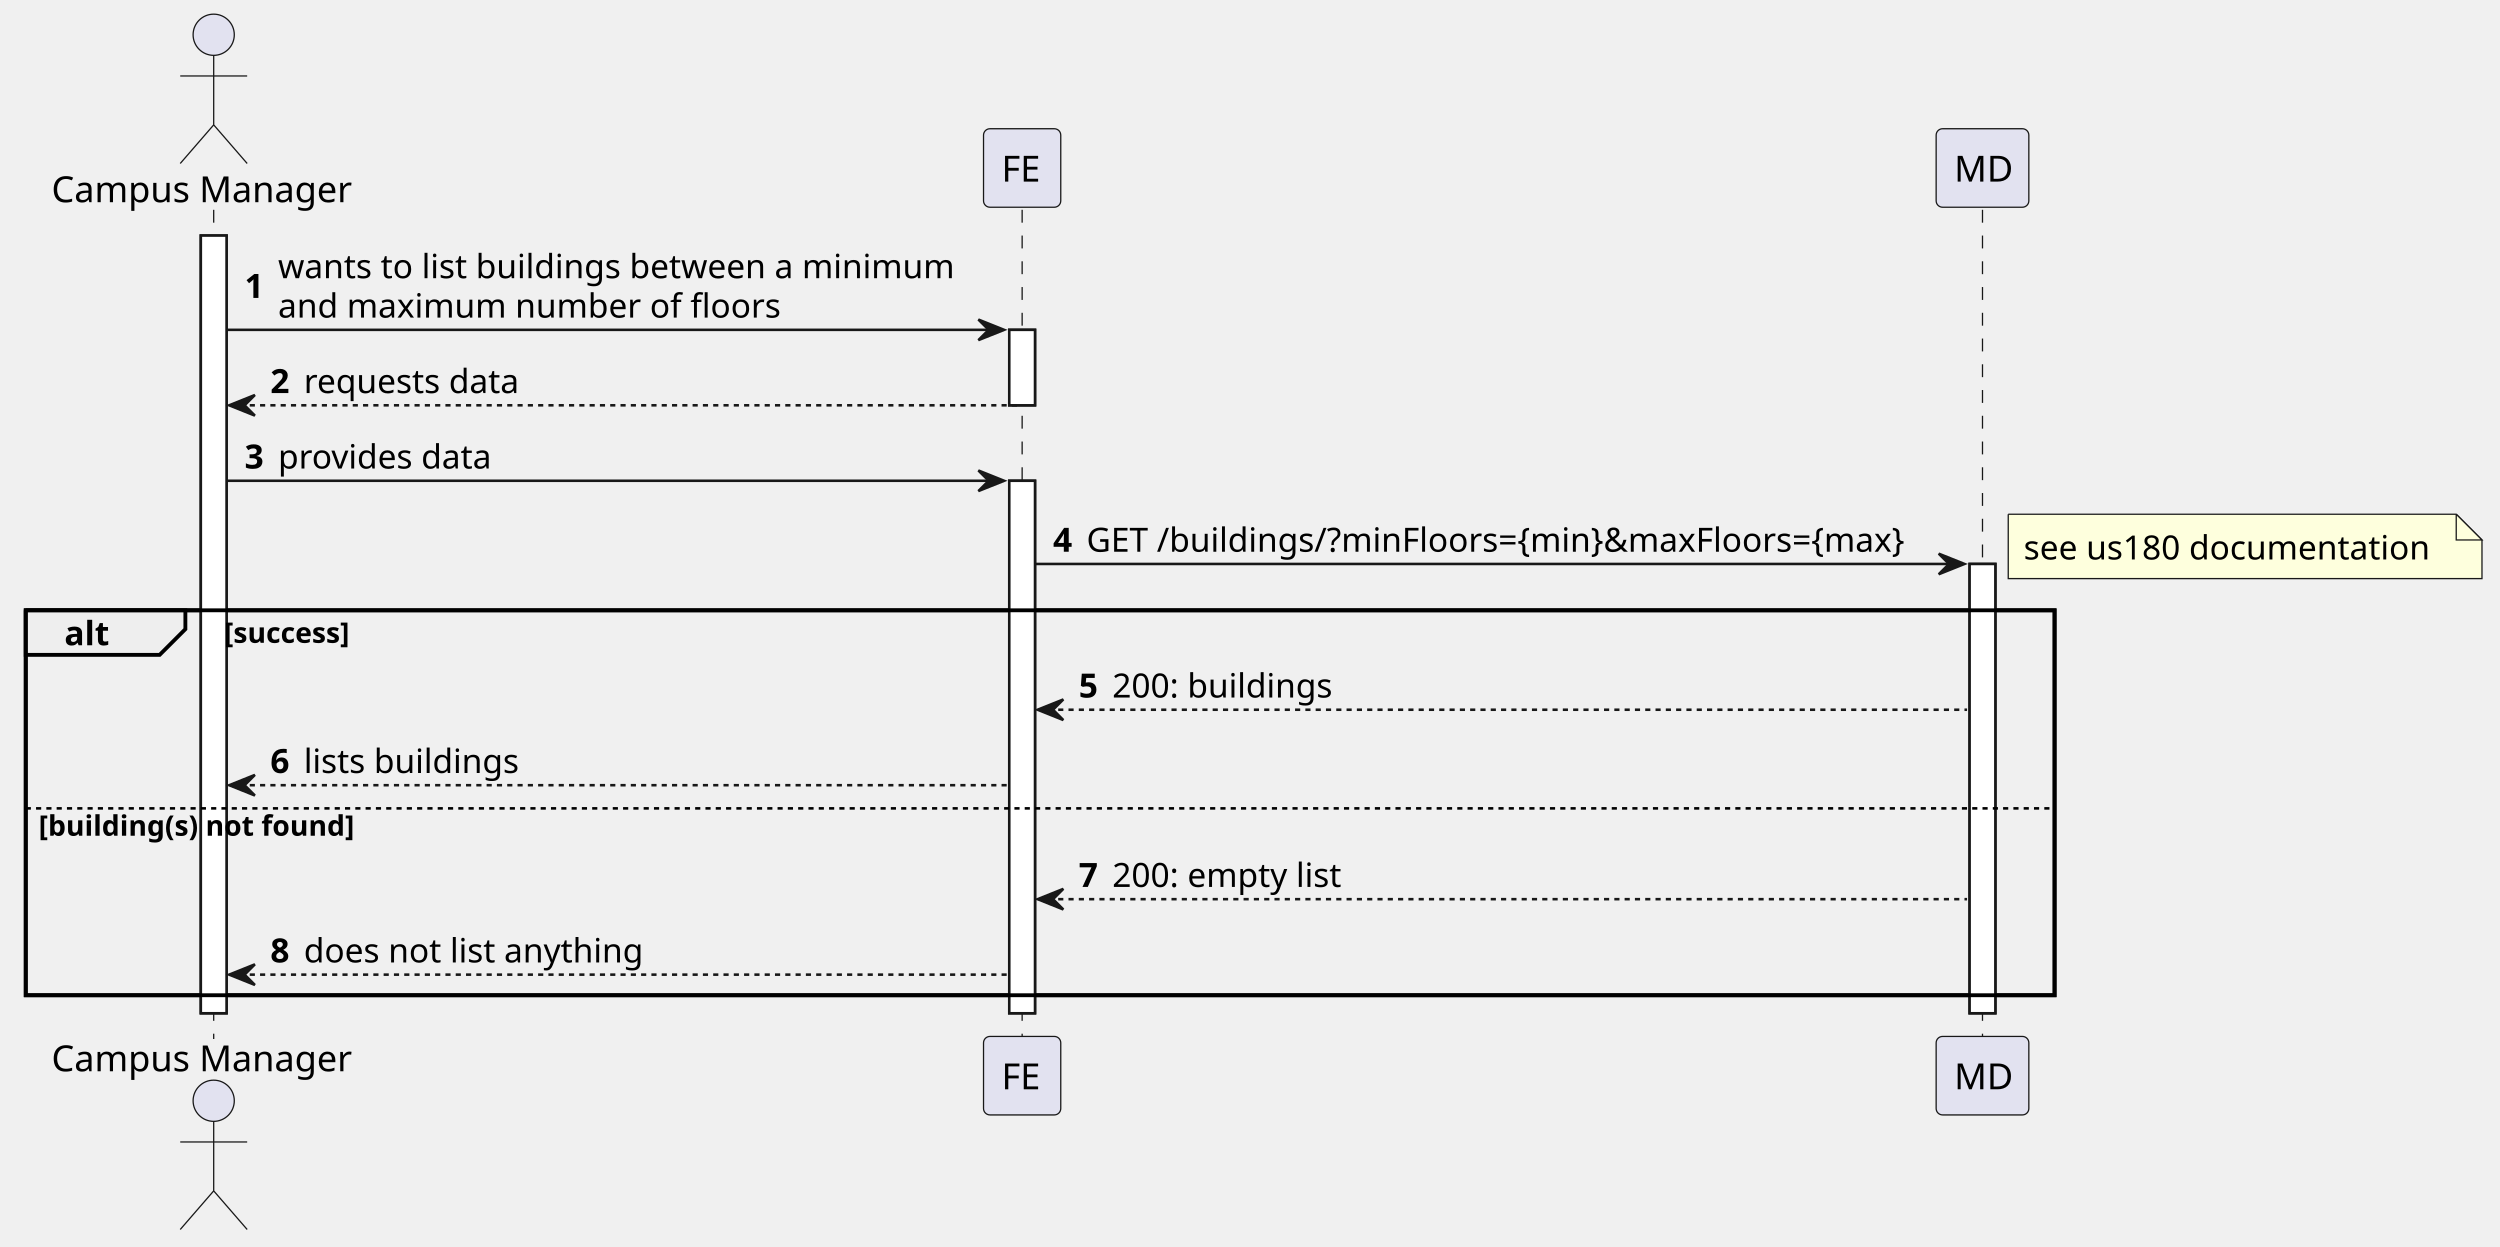
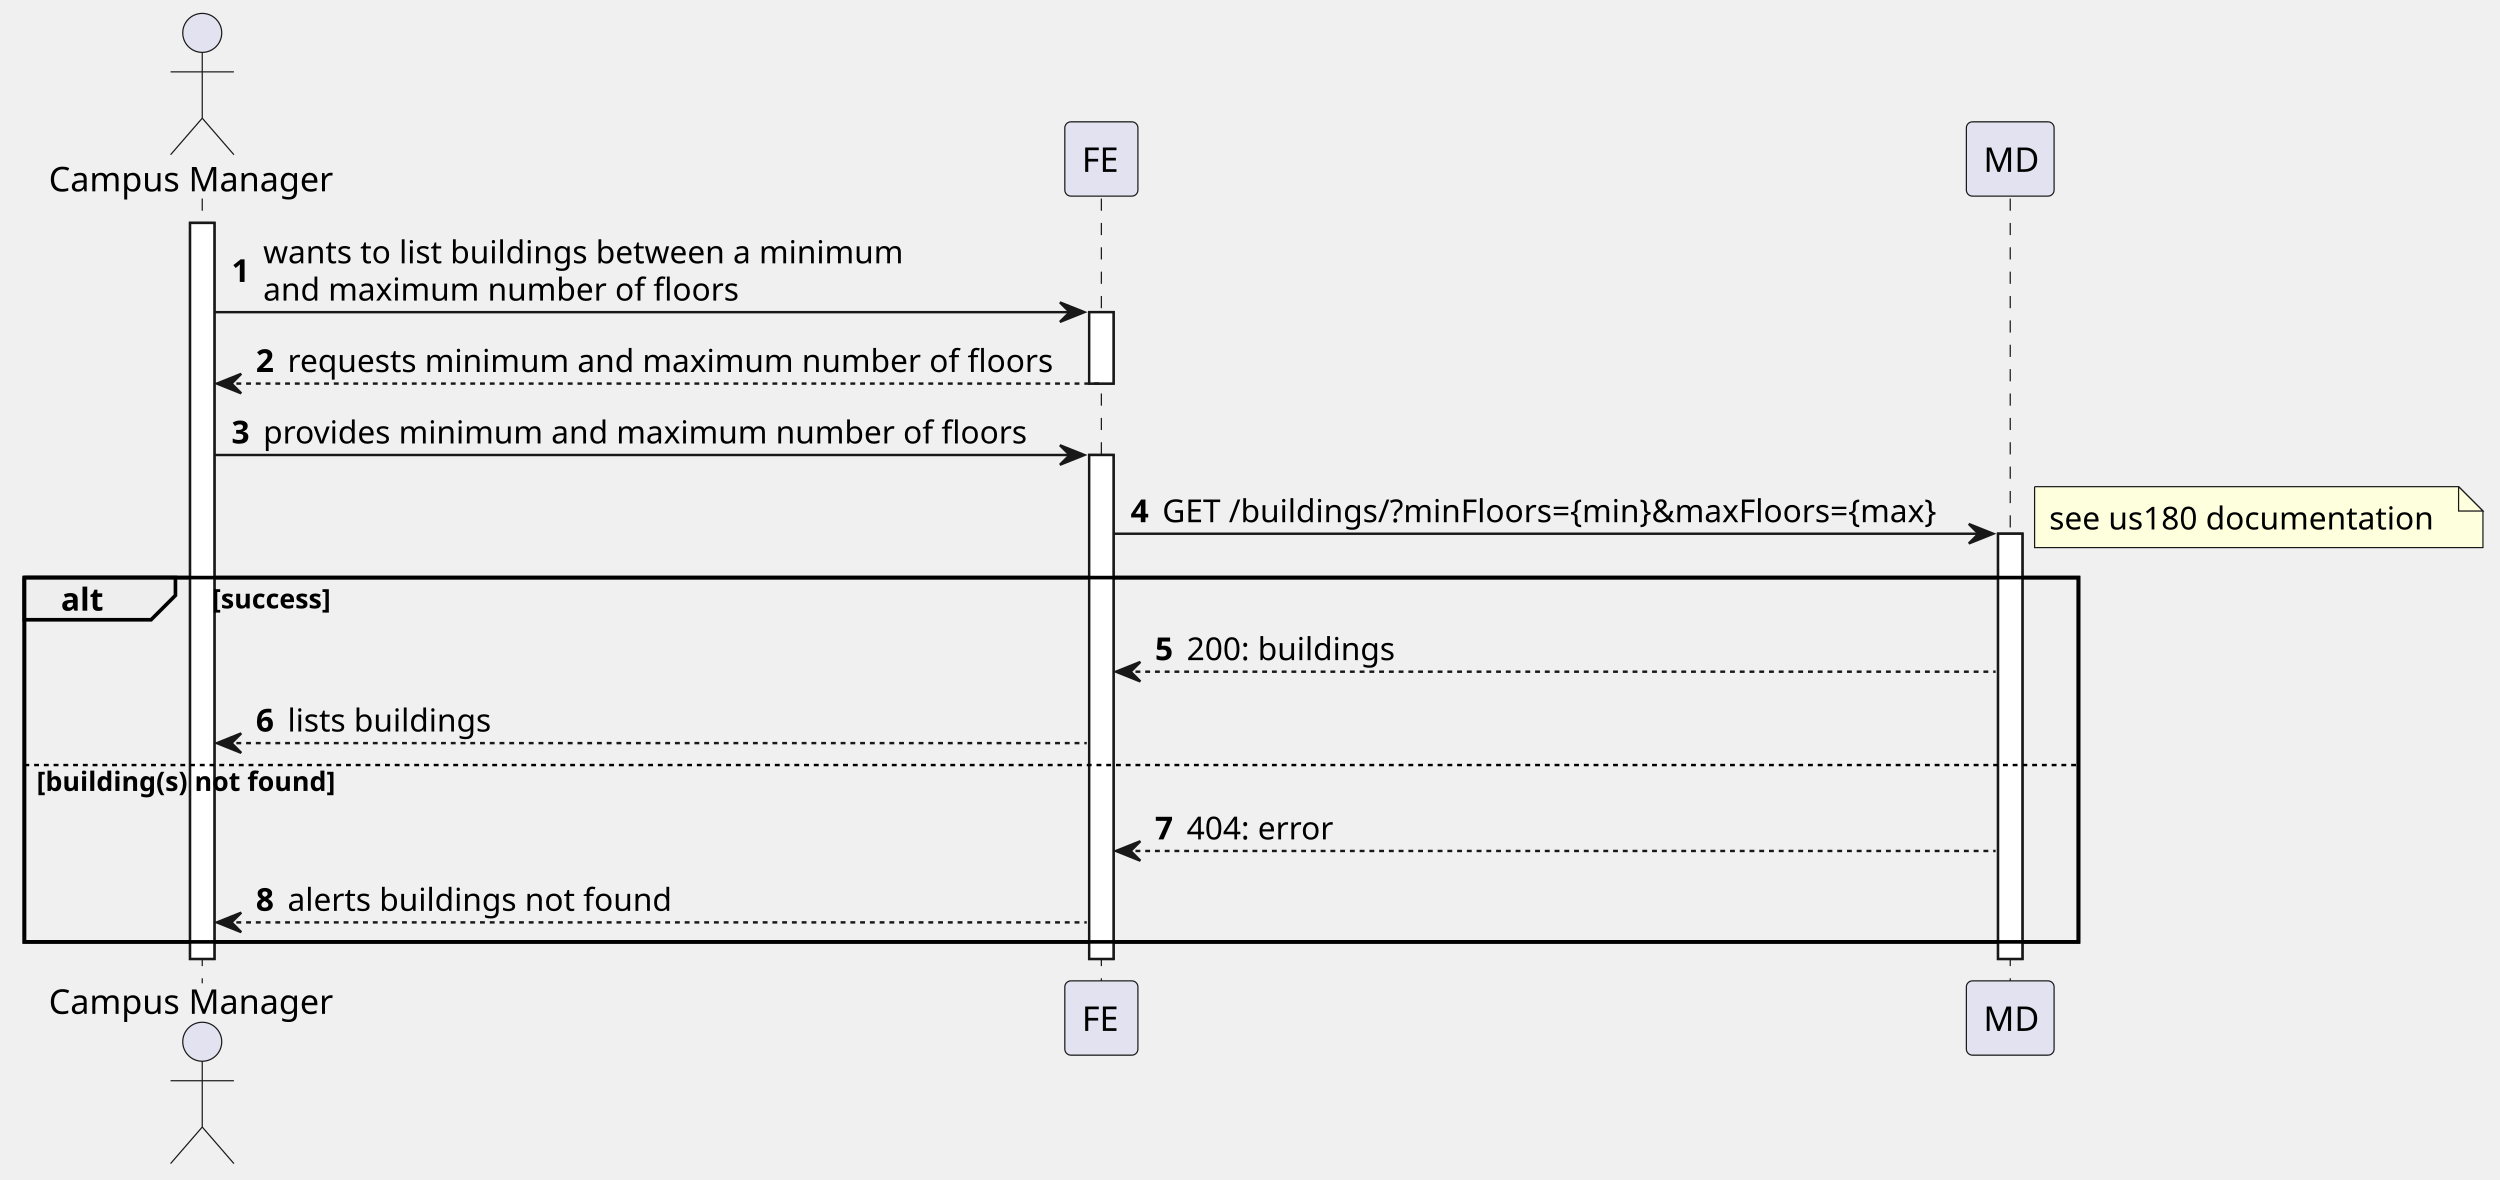
- <svg xmlns="http://www.w3.org/2000/svg" contentStyleType="text/css" height="484px" preserveAspectRatio="none" style="width:971px;height:484px;background:#FFFFFF;" version="1.1" viewBox="0 0 971 484" width="971px" zoomAndPan="magnify">
+ <svg xmlns="http://www.w3.org/2000/svg" contentStyleType="text/css" height="484px" preserveAspectRatio="none" style="width:1026px;height:484px;background:#FFFFFF;" version="1.1" viewBox="0 0 1026 484" width="1026px" zoomAndPan="magnify">
  <defs />
  <g>
    <rect fill="#FFFFFF" height="302.06" style="stroke:#181818;stroke-width:1.0;" width="10" x="78" y="91.488" />
-     <rect fill="#FFFFFF" height="29.311" style="stroke:#181818;stroke-width:1.0;" width="10" x="392" y="128.109" />
-     <rect fill="#FFFFFF" height="206.818" style="stroke:#181818;stroke-width:1.0;" width="10" x="392" y="186.731" />
-     <rect fill="#FFFFFF" height="174.508" style="stroke:#181818;stroke-width:1.0;" width="10" x="765" y="219.041" />
-     <rect fill="none" height="149.508" style="stroke:#000000;stroke-width:1.5;" width="788" x="10" y="237.041" />
+     <rect fill="#FFFFFF" height="29.311" style="stroke:#181818;stroke-width:1.0;" width="10" x="447" y="128.109" />
+     <rect fill="#FFFFFF" height="206.818" style="stroke:#181818;stroke-width:1.0;" width="10" x="447" y="186.731" />
+     <rect fill="#FFFFFF" height="174.508" style="stroke:#181818;stroke-width:1.0;" width="10" x="820" y="219.041" />
+     <rect fill="none" height="149.508" style="stroke:#000000;stroke-width:1.5;" width="843" x="10" y="237.041" />
    <line style="stroke:#181818;stroke-width:0.5;stroke-dasharray:5.0,5.0;" x1="83" x2="83" y1="81.488" y2="403.549" />
-     <line style="stroke:#181818;stroke-width:0.5;stroke-dasharray:5.0,5.0;" x1="397" x2="397" y1="81.488" y2="403.549" />
-     <line style="stroke:#181818;stroke-width:0.5;stroke-dasharray:5.0,5.0;" x1="770" x2="770" y1="81.488" y2="403.549" />
+     <line style="stroke:#181818;stroke-width:0.5;stroke-dasharray:5.0,5.0;" x1="452" x2="452" y1="81.488" y2="403.549" />
+     <line style="stroke:#181818;stroke-width:0.5;stroke-dasharray:5.0,5.0;" x1="825" x2="825" y1="81.488" y2="403.549" />
    <text fill="#000000" font-family="sans-serif" font-size="14" lengthAdjust="spacing" textLength="120" x="20" y="78.535">Campus Manager</text>
    <ellipse cx="83" cy="13.5" fill="#E2E2F0" rx="8" ry="8" style="stroke:#181818;stroke-width:0.5;" />
    <path d="M83,21.5 L83,48.5 M70,29.5 L96,29.5 M83,48.5 L70,63.5 M83,48.5 L96,63.5 " fill="none" style="stroke:#181818;stroke-width:0.5;" />
    <text fill="#000000" font-family="sans-serif" font-size="14" lengthAdjust="spacing" textLength="120" x="20" y="416.084">Campus Manager</text>
    <ellipse cx="83" cy="427.537" fill="#E2E2F0" rx="8" ry="8" style="stroke:#181818;stroke-width:0.5;" />
    <path d="M83,435.537 L83,462.537 M70,443.537 L96,443.537 M83,462.537 L70,477.537 M83,462.537 L96,477.537 " fill="none" style="stroke:#181818;stroke-width:0.5;" />
-     <rect fill="#E2E2F0" height="30.488" rx="2.5" ry="2.5" style="stroke:#181818;stroke-width:0.5;" width="30" x="382" y="50" />
-     <text fill="#000000" font-family="sans-serif" font-size="14" lengthAdjust="spacing" textLength="16" x="389" y="70.535">FE</text>
-     <rect fill="#E2E2F0" height="30.488" rx="2.5" ry="2.5" style="stroke:#181818;stroke-width:0.5;" width="30" x="382" y="402.549" />
-     <text fill="#000000" font-family="sans-serif" font-size="14" lengthAdjust="spacing" textLength="16" x="389" y="423.084">FE</text>
-     <rect fill="#E2E2F0" height="30.488" rx="2.5" ry="2.5" style="stroke:#181818;stroke-width:0.5;" width="36" x="752" y="50" />
-     <text fill="#000000" font-family="sans-serif" font-size="14" lengthAdjust="spacing" textLength="22" x="759" y="70.535">MD</text>
-     <rect fill="#E2E2F0" height="30.488" rx="2.5" ry="2.5" style="stroke:#181818;stroke-width:0.5;" width="36" x="752" y="402.549" />
-     <text fill="#000000" font-family="sans-serif" font-size="14" lengthAdjust="spacing" textLength="22" x="759" y="423.084">MD</text>
+     <rect fill="#E2E2F0" height="30.488" rx="2.5" ry="2.5" style="stroke:#181818;stroke-width:0.5;" width="30" x="437" y="50" />
+     <text fill="#000000" font-family="sans-serif" font-size="14" lengthAdjust="spacing" textLength="16" x="444" y="70.535">FE</text>
+     <rect fill="#E2E2F0" height="30.488" rx="2.5" ry="2.5" style="stroke:#181818;stroke-width:0.5;" width="30" x="437" y="402.549" />
+     <text fill="#000000" font-family="sans-serif" font-size="14" lengthAdjust="spacing" textLength="16" x="444" y="423.084">FE</text>
+     <rect fill="#E2E2F0" height="30.488" rx="2.5" ry="2.5" style="stroke:#181818;stroke-width:0.5;" width="36" x="807" y="50" />
+     <text fill="#000000" font-family="sans-serif" font-size="14" lengthAdjust="spacing" textLength="22" x="814" y="70.535">MD</text>
+     <rect fill="#E2E2F0" height="30.488" rx="2.5" ry="2.5" style="stroke:#181818;stroke-width:0.5;" width="36" x="807" y="402.549" />
+     <text fill="#000000" font-family="sans-serif" font-size="14" lengthAdjust="spacing" textLength="22" x="814" y="423.084">MD</text>
    <rect fill="#FFFFFF" height="302.06" style="stroke:#181818;stroke-width:1.0;" width="10" x="78" y="91.488" />
-     <rect fill="#FFFFFF" height="29.311" style="stroke:#181818;stroke-width:1.0;" width="10" x="392" y="128.109" />
-     <rect fill="#FFFFFF" height="206.818" style="stroke:#181818;stroke-width:1.0;" width="10" x="392" y="186.731" />
-     <rect fill="#FFFFFF" height="174.508" style="stroke:#181818;stroke-width:1.0;" width="10" x="765" y="219.041" />
-     <polygon fill="#181818" points="380,124.109,390,128.109,380,132.109,384,128.109" style="stroke:#181818;stroke-width:1.0;" />
-     <line style="stroke:#181818;stroke-width:1.0;" x1="88" x2="386" y1="128.109" y2="128.109" />
+     <rect fill="#FFFFFF" height="29.311" style="stroke:#181818;stroke-width:1.0;" width="10" x="447" y="128.109" />
+     <rect fill="#FFFFFF" height="206.818" style="stroke:#181818;stroke-width:1.0;" width="10" x="447" y="186.731" />
+     <rect fill="#FFFFFF" height="174.508" style="stroke:#181818;stroke-width:1.0;" width="10" x="820" y="219.041" />
+     <polygon fill="#181818" points="435,124.109,445,128.109,435,132.109,439,128.109" style="stroke:#181818;stroke-width:1.0;" />
+     <line style="stroke:#181818;stroke-width:1.0;" x1="88" x2="441" y1="128.109" y2="128.109" />
    <text fill="#000000" font-family="sans-serif" font-size="13" font-weight="bold" lengthAdjust="spacing" textLength="9" x="95" y="115.712">1</text>
    <text fill="#000000" font-family="sans-serif" font-size="13" lengthAdjust="spacing" textLength="272" x="108" y="108.057">wants to list buildings between a minimum</text>
    <text fill="#000000" font-family="sans-serif" font-size="13" lengthAdjust="spacing" textLength="200" x="108" y="123.367">and maximum number of floors</text>
    <polygon fill="#181818" points="99,153.42,89,157.42,99,161.42,95,157.42" style="stroke:#181818;stroke-width:1.0;" />
-     <line style="stroke:#181818;stroke-width:1.0;stroke-dasharray:2.0,2.0;" x1="93" x2="396" y1="157.42" y2="157.42" />
+     <line style="stroke:#181818;stroke-width:1.0;stroke-dasharray:2.0,2.0;" x1="93" x2="451" y1="157.42" y2="157.42" />
    <text fill="#000000" font-family="sans-serif" font-size="13" font-weight="bold" lengthAdjust="spacing" textLength="9" x="105" y="152.678">2</text>
-     <text fill="#000000" font-family="sans-serif" font-size="13" lengthAdjust="spacing" textLength="85" x="118" y="152.678">requests data</text>
-     <polygon fill="#181818" points="380,182.731,390,186.731,380,190.731,384,186.731" style="stroke:#181818;stroke-width:1.0;" />
-     <line style="stroke:#181818;stroke-width:1.0;" x1="88" x2="386" y1="186.731" y2="186.731" />
+     <text fill="#000000" font-family="sans-serif" font-size="13" lengthAdjust="spacing" textLength="322" x="118" y="152.678">requests minimum and maximum number of floors</text>
+     <polygon fill="#181818" points="435,182.731,445,186.731,435,190.731,439,186.731" style="stroke:#181818;stroke-width:1.0;" />
+     <line style="stroke:#181818;stroke-width:1.0;" x1="88" x2="441" y1="186.731" y2="186.731" />
    <text fill="#000000" font-family="sans-serif" font-size="13" font-weight="bold" lengthAdjust="spacing" textLength="9" x="95" y="181.988">3</text>
-     <text fill="#000000" font-family="sans-serif" font-size="13" lengthAdjust="spacing" textLength="85" x="108" y="181.988">provides data</text>
-     <polygon fill="#181818" points="753,215.041,763,219.041,753,223.041,757,219.041" style="stroke:#181818;stroke-width:1.0;" />
-     <line style="stroke:#181818;stroke-width:1.0;" x1="402" x2="759" y1="219.041" y2="219.041" />
-     <text fill="#000000" font-family="sans-serif" font-size="13" font-weight="bold" lengthAdjust="spacing" textLength="9" x="409" y="214.299">4</text>
-     <text fill="#000000" font-family="sans-serif" font-size="13" lengthAdjust="spacing" textLength="331" x="422" y="214.299">GET /buildings/?minFloors={min}&amp;maxFloors={max}</text>
-     <path d="M780,199.731 L780,224.731 L964,224.731 L964,209.731 L954,199.731 L780,199.731 " fill="#FEFFDD" style="stroke:#181818;stroke-width:0.5;" />
-     <path d="M954,199.731 L954,209.731 L964,209.731 L954,199.731 " fill="#FEFFDD" style="stroke:#181818;stroke-width:0.5;" />
-     <text fill="#000000" font-family="sans-serif" font-size="13" lengthAdjust="spacing" textLength="163" x="786" y="217.299">see us180 documentation</text>
+     <text fill="#000000" font-family="sans-serif" font-size="13" lengthAdjust="spacing" textLength="322" x="108" y="181.988">provides minimum and maximum number of floors</text>
+     <polygon fill="#181818" points="808,215.041,818,219.041,808,223.041,812,219.041" style="stroke:#181818;stroke-width:1.0;" />
+     <line style="stroke:#181818;stroke-width:1.0;" x1="457" x2="814" y1="219.041" y2="219.041" />
+     <text fill="#000000" font-family="sans-serif" font-size="13" font-weight="bold" lengthAdjust="spacing" textLength="9" x="464" y="214.299">4</text>
+     <text fill="#000000" font-family="sans-serif" font-size="13" lengthAdjust="spacing" textLength="331" x="477" y="214.299">GET /buildings/?minFloors={min}&amp;maxFloors={max}</text>
+     <path d="M835,199.731 L835,224.731 L1019,224.731 L1019,209.731 L1009,199.731 L835,199.731 " fill="#FEFFDD" style="stroke:#181818;stroke-width:0.5;" />
+     <path d="M1009,199.731 L1009,209.731 L1019,209.731 L1009,199.731 " fill="#FEFFDD" style="stroke:#181818;stroke-width:0.5;" />
+     <text fill="#000000" font-family="sans-serif" font-size="13" lengthAdjust="spacing" textLength="163" x="841" y="217.299">see us180 documentation</text>
    <path d="M10,237.041 L72,237.041 L72,244.352 L62,254.352 L10,254.352 L10,237.041 " fill="#EEEEEE" style="stroke:#000000;stroke-width:1.5;" />
-     <rect fill="none" height="149.508" style="stroke:#000000;stroke-width:1.5;" width="788" x="10" y="237.041" />
+     <rect fill="none" height="149.508" style="stroke:#000000;stroke-width:1.5;" width="843" x="10" y="237.041" />
    <text fill="#000000" font-family="sans-serif" font-size="13" font-weight="bold" lengthAdjust="spacing" textLength="17" x="25" y="250.609">alt</text>
    <text fill="#000000" font-family="sans-serif" font-size="11" font-weight="bold" lengthAdjust="spacing" textLength="51" x="87" y="249.676">[success]</text>
-     <polygon fill="#181818" points="413,271.662,403,275.662,413,279.662,409,275.662" style="stroke:#181818;stroke-width:1.0;" />
-     <line style="stroke:#181818;stroke-width:1.0;stroke-dasharray:2.0,2.0;" x1="407" x2="764" y1="275.662" y2="275.662" />
-     <text fill="#000000" font-family="sans-serif" font-size="13" font-weight="bold" lengthAdjust="spacing" textLength="9" x="419" y="270.92">5</text>
-     <text fill="#000000" font-family="sans-serif" font-size="13" lengthAdjust="spacing" textLength="91" x="432" y="270.92">200: buildings</text>
+     <polygon fill="#181818" points="468,271.662,458,275.662,468,279.662,464,275.662" style="stroke:#181818;stroke-width:1.0;" />
+     <line style="stroke:#181818;stroke-width:1.0;stroke-dasharray:2.0,2.0;" x1="462" x2="819" y1="275.662" y2="275.662" />
+     <text fill="#000000" font-family="sans-serif" font-size="13" font-weight="bold" lengthAdjust="spacing" textLength="9" x="474" y="270.92">5</text>
+     <text fill="#000000" font-family="sans-serif" font-size="13" lengthAdjust="spacing" textLength="91" x="487" y="270.92">200: buildings</text>
    <polygon fill="#181818" points="99,300.973,89,304.973,99,308.973,95,304.973" style="stroke:#181818;stroke-width:1.0;" />
-     <line style="stroke:#181818;stroke-width:1.0;stroke-dasharray:2.0,2.0;" x1="93" x2="391" y1="304.973" y2="304.973" />
+     <line style="stroke:#181818;stroke-width:1.0;stroke-dasharray:2.0,2.0;" x1="93" x2="446" y1="304.973" y2="304.973" />
    <text fill="#000000" font-family="sans-serif" font-size="13" font-weight="bold" lengthAdjust="spacing" textLength="9" x="105" y="300.231">6</text>
    <text fill="#000000" font-family="sans-serif" font-size="13" lengthAdjust="spacing" textLength="90" x="118" y="300.231">lists buildings</text>
-     <line style="stroke:#000000;stroke-width:1.0;stroke-dasharray:2.0,2.0;" x1="10" x2="798" y1="313.973" y2="313.973" />
+     <line style="stroke:#000000;stroke-width:1.0;stroke-dasharray:2.0,2.0;" x1="10" x2="853" y1="313.973" y2="313.973" />
    <text fill="#000000" font-family="sans-serif" font-size="11" font-weight="bold" lengthAdjust="spacing" textLength="128" x="15" y="324.607">[building(s) not found]</text>
-     <polygon fill="#181818" points="413,345.238,403,349.238,413,353.238,409,349.238" style="stroke:#181818;stroke-width:1.0;" />
-     <line style="stroke:#181818;stroke-width:1.0;stroke-dasharray:2.0,2.0;" x1="407" x2="764" y1="349.238" y2="349.238" />
-     <text fill="#000000" font-family="sans-serif" font-size="13" font-weight="bold" lengthAdjust="spacing" textLength="9" x="419" y="344.496">7</text>
-     <text fill="#000000" font-family="sans-serif" font-size="13" lengthAdjust="spacing" textLength="95" x="432" y="344.496">200: empty list</text>
+     <polygon fill="#181818" points="468,345.238,458,349.238,468,353.238,464,349.238" style="stroke:#181818;stroke-width:1.0;" />
+     <line style="stroke:#181818;stroke-width:1.0;stroke-dasharray:2.0,2.0;" x1="462" x2="819" y1="349.238" y2="349.238" />
+     <text fill="#000000" font-family="sans-serif" font-size="13" font-weight="bold" lengthAdjust="spacing" textLength="9" x="474" y="344.496">7</text>
+     <text fill="#000000" font-family="sans-serif" font-size="13" lengthAdjust="spacing" textLength="62" x="487" y="344.496">404: error</text>
    <polygon fill="#181818" points="99,374.549,89,378.549,99,382.549,95,378.549" style="stroke:#181818;stroke-width:1.0;" />
-     <line style="stroke:#181818;stroke-width:1.0;stroke-dasharray:2.0,2.0;" x1="93" x2="391" y1="378.549" y2="378.549" />
+     <line style="stroke:#181818;stroke-width:1.0;stroke-dasharray:2.0,2.0;" x1="93" x2="446" y1="378.549" y2="378.549" />
    <text fill="#000000" font-family="sans-serif" font-size="13" font-weight="bold" lengthAdjust="spacing" textLength="9" x="105" y="373.807">8</text>
-     <text fill="#000000" font-family="sans-serif" font-size="13" lengthAdjust="spacing" textLength="138" x="118" y="373.807">does not list anything</text>
+     <text fill="#000000" font-family="sans-serif" font-size="13" lengthAdjust="spacing" textLength="164" x="118" y="373.807">alerts buildings not found</text>
  </g>
</svg>
